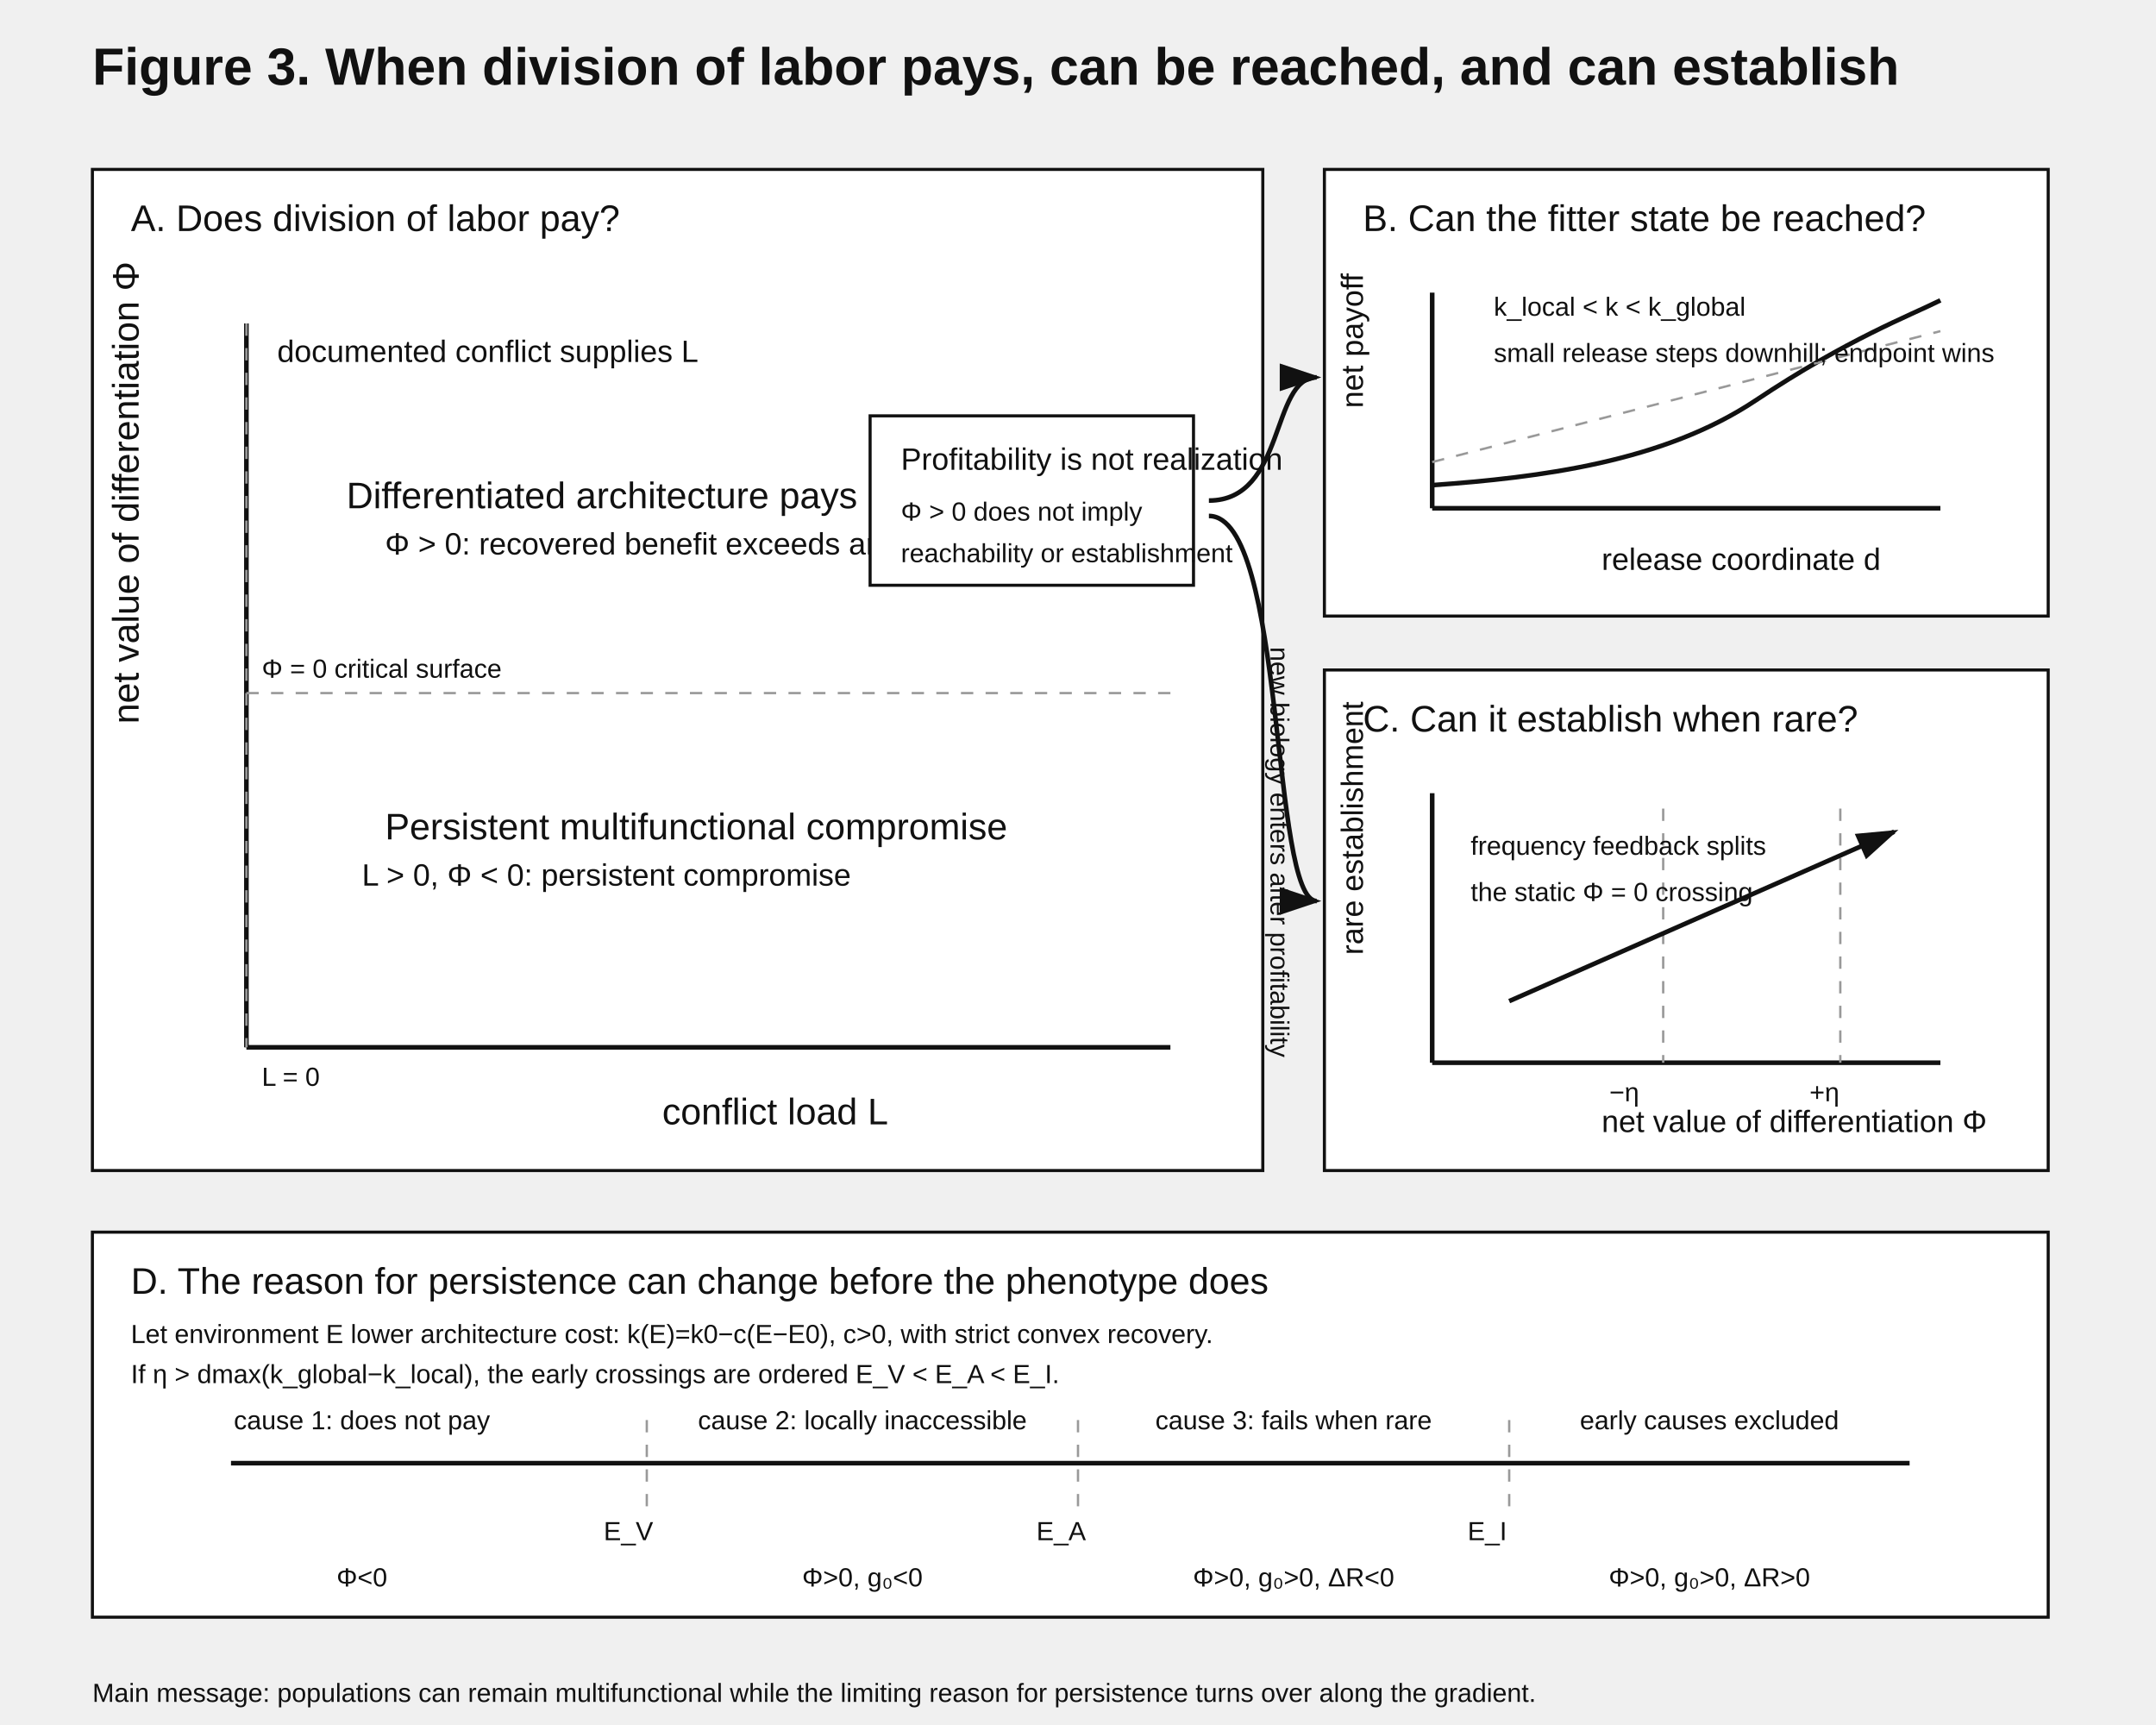
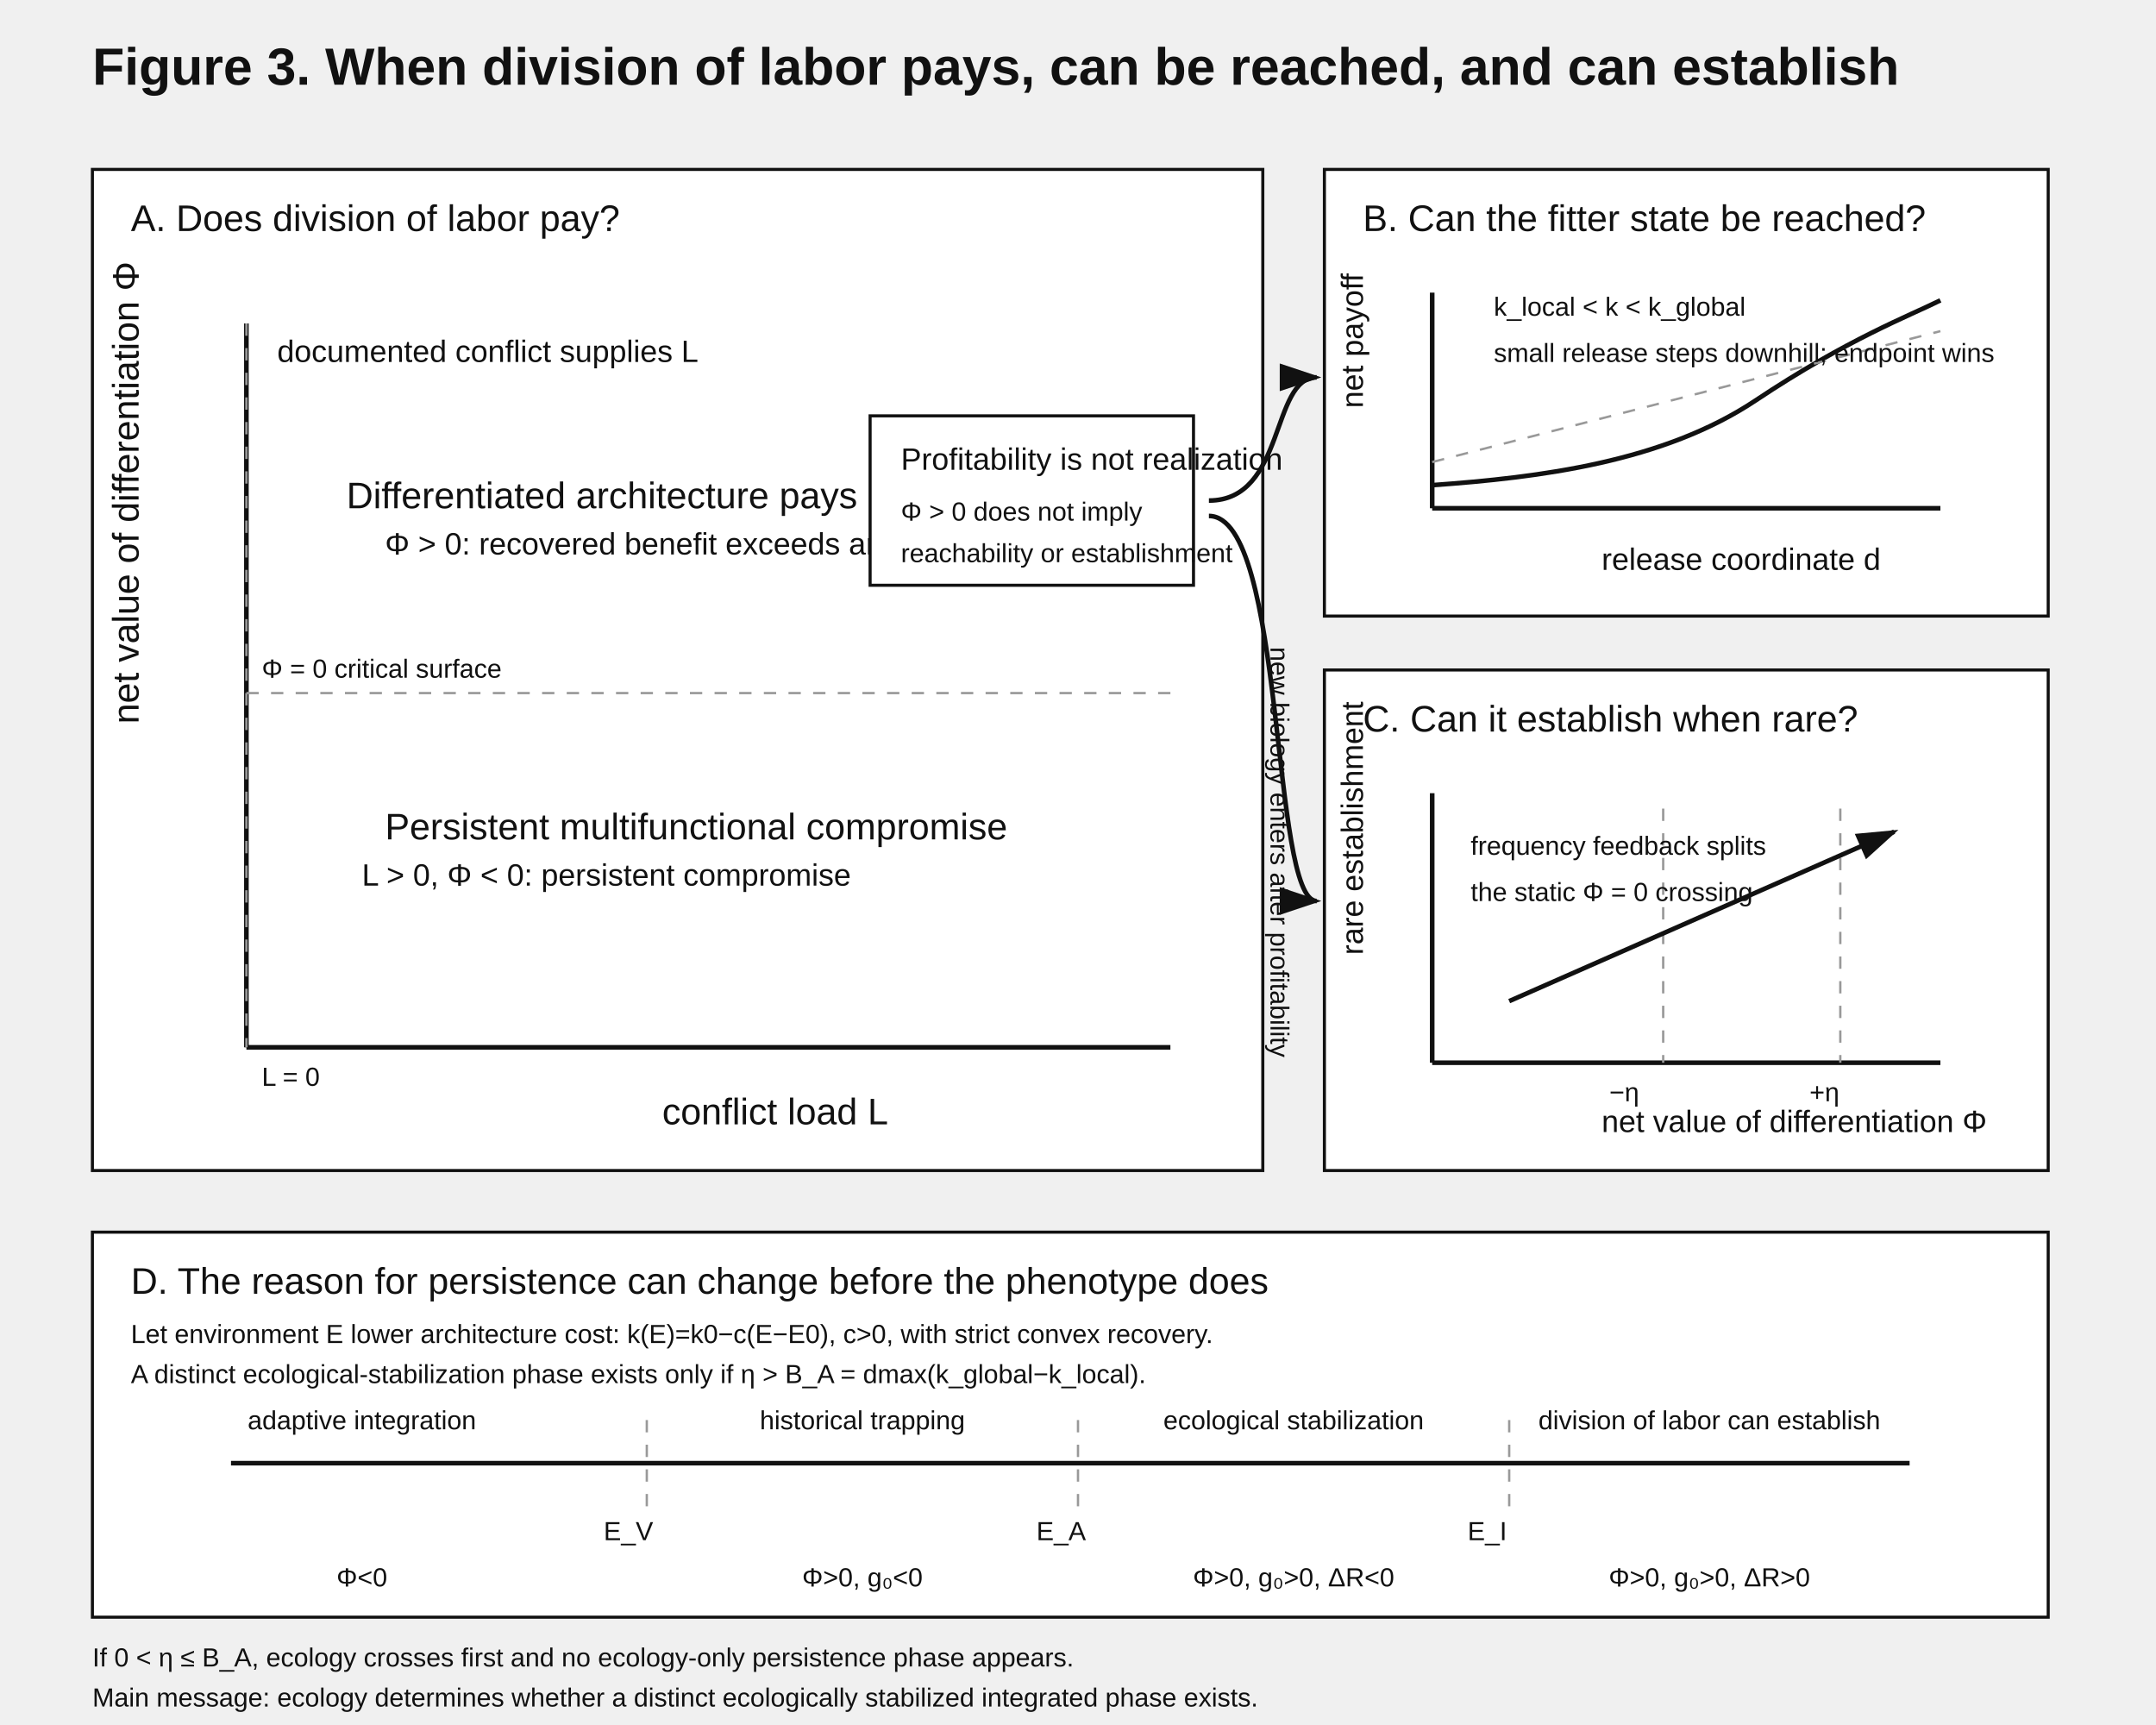
<svg xmlns="http://www.w3.org/2000/svg" width="1400" height="1120" viewBox="0 0 1400 1120">
  <defs>
    <style>
      .t{font-family:Arial,Helvetica,sans-serif;fill:#111}.h{font-size:34px;font-weight:700}.m{font-size:24px}.s{font-size:20px}.xs{font-size:17px}.axis{stroke:#111;stroke-width:3}.grid{stroke:#999;stroke-width:1.5;stroke-dasharray:8 8}.box{fill:#fff;stroke:#111;stroke-width:2}.arrow{stroke:#111;stroke-width:3;fill:none;marker-end:url(#a)}
    </style>
    <marker id="a" markerWidth="10" markerHeight="10" refX="8" refY="3" orient="auto">
      <path d="M0,0 L0,6 L9,3 z" fill="#111" />
    </marker>
  </defs>
  <text x="60" y="55" class="t h">Figure 3. When division of labor pays, can be reached, and can establish</text>
  <rect x="60" y="110" width="760" height="650" class="box" />
  <text x="85" y="150" class="t m">A. Does division of labor pay?</text>
  <line x1="160" y1="680" x2="760" y2="680" class="axis" />
  <line x1="160" y1="680" x2="160" y2="210" class="axis" />
  <text x="430" y="730" class="t m">conflict load L</text>
  <text x="90" y="470" class="t m" transform="rotate(-90 90 470)">net value of differentiation Φ</text>
  <line x1="160" y1="450" x2="760" y2="450" class="grid" />
  <text x="170" y="440" class="t xs">Φ = 0 critical surface</text>
  <line x1="160" y1="210" x2="160" y2="680" class="grid" />
  <text x="170" y="705" class="t xs">L = 0</text>
  <text x="225" y="330" class="t m">Differentiated architecture pays</text>
  <text x="250" y="360" class="t s">Φ &gt; 0: recovered benefit exceeds architecture cost</text>
  <text x="250" y="545" class="t m">Persistent multifunctional compromise</text>
  <text x="235" y="575" class="t s">L &gt; 0, Φ &lt; 0: persistent compromise</text>
  <text x="180" y="235" class="t s">documented conflict supplies L</text>
  <rect x="565" y="270" width="210" height="110" class="box" />
  <text x="585" y="305" class="t s">Profitability is not realization</text>
  <text x="585" y="338" class="t xs">Φ &gt; 0 does not imply</text>
  <text x="585" y="365" class="t xs">reachability or establishment</text>
  <rect x="860" y="110" width="470" height="290" class="box" />
  <text x="885" y="150" class="t m">B. Can the fitter state be reached?</text>
  <line x1="930" y1="330" x2="1260" y2="330" class="axis" />
  <line x1="930" y1="330" x2="930" y2="190" class="axis" />
  <text x="1040" y="370" class="t s">release coordinate d</text>
  <text x="885" y="265" class="t s" transform="rotate(-90 885 265)">net payoff</text>
  <path d="M930 315 C1000 310, 1080 300, 1140 260 S1240 205,1260 195" stroke="#111" stroke-width="3" fill="none" />
  <line x1="930" y1="300" x2="1260" y2="215" class="grid" />
  <text x="970" y="205" class="t xs">k_local &lt; k &lt; k_global</text>
  <text x="970" y="235" class="t xs">small release steps downhill; endpoint wins</text>
  <rect x="860" y="435" width="470" height="325" class="box" />
  <text x="885" y="475" class="t m">C. Can it establish when rare?</text>
  <line x1="930" y1="690" x2="1260" y2="690" class="axis" />
  <line x1="930" y1="690" x2="930" y2="515" class="axis" />
  <text x="1040" y="735" class="t s">net value of differentiation Φ</text>
  <text x="885" y="620" class="t s" transform="rotate(-90 885 620)">rare establishment</text>
  <line x1="1080" y1="525" x2="1080" y2="690" class="grid" />
  <line x1="1195" y1="525" x2="1195" y2="690" class="grid" />
  <text x="1045" y="715" class="t xs">−η</text>
  <text x="1175" y="715" class="t xs">+η</text>
  <text x="955" y="555" class="t xs">frequency feedback splits</text>
  <text x="955" y="585" class="t xs">the static Φ = 0 crossing</text>
  <path d="M980 650 L1230 540" class="arrow" />
  <path d="M785 325 C835 325, 825 245, 855 245" class="arrow" />
  <path d="M785 335 C835 335, 825 585, 855 585" class="arrow" />
  <text x="825" y="420" class="t xs" transform="rotate(90 825 420)">new biology enters after profitability</text>
  <rect x="60" y="800" width="1270" height="250" class="box" />
  <text x="85" y="840" class="t m">D. The reason for persistence can change before the phenotype does</text>
  <text x="85" y="872" class="t xs">Let environment E lower architecture cost: k(E)=k0−c(E−E0), c&gt;0, with strict convex recovery.</text>
-   <text x="85" y="898" class="t xs">If η &gt; dmax(k_global−k_local), the early crossings are ordered E_V &lt; E_A &lt; E_I.</text>
+   <text x="85" y="898" class="t xs">A distinct ecological-stabilization phase exists only if η &gt; B_A = dmax(k_global−k_local).</text>
  <line x1="150" y1="950" x2="1240" y2="950" class="axis" />
  <line x1="420" y1="922" x2="420" y2="978" class="grid" />
  <line x1="700" y1="922" x2="700" y2="978" class="grid" />
  <line x1="980" y1="922" x2="980" y2="978" class="grid" />
  <text x="392" y="1000" class="t xs">E_V</text>
  <text x="673" y="1000" class="t xs">E_A</text>
  <text x="953" y="1000" class="t xs">E_I</text>
-   <text x="235" y="928" text-anchor="middle" class="t xs">cause 1: does not pay</text>
-   <text x="560" y="928" text-anchor="middle" class="t xs">cause 2: locally inaccessible</text>
-   <text x="840" y="928" text-anchor="middle" class="t xs">cause 3: fails when rare</text>
-   <text x="1110" y="928" text-anchor="middle" class="t xs">early causes excluded</text>
+   <text x="235" y="928" text-anchor="middle" class="t xs">adaptive integration</text>
+   <text x="560" y="928" text-anchor="middle" class="t xs">historical trapping</text>
+   <text x="840" y="928" text-anchor="middle" class="t xs">ecological stabilization</text>
+   <text x="1110" y="928" text-anchor="middle" class="t xs">division of labor can establish</text>
  <text x="235" y="1030" text-anchor="middle" class="t xs">Φ&lt;0</text>
  <text x="560" y="1030" text-anchor="middle" class="t xs">Φ&gt;0, g₀&lt;0</text>
  <text x="840" y="1030" text-anchor="middle" class="t xs">Φ&gt;0, g₀&gt;0, ΔR&lt;0</text>
  <text x="1110" y="1030" text-anchor="middle" class="t xs">Φ&gt;0, g₀&gt;0, ΔR&gt;0</text>
-   <text x="60" y="1105" class="t xs">Main message: populations can remain multifunctional while the limiting reason for persistence turns over along the gradient.</text>
+   <text x="60" y="1082" class="t xs">If 0 &lt; η ≤ B_A, ecology crosses first and no ecology-only persistence phase appears.</text>
+   <text x="60" y="1108" class="t xs">Main message: ecology determines whether a distinct ecologically stabilized integrated phase exists.</text>
</svg>
